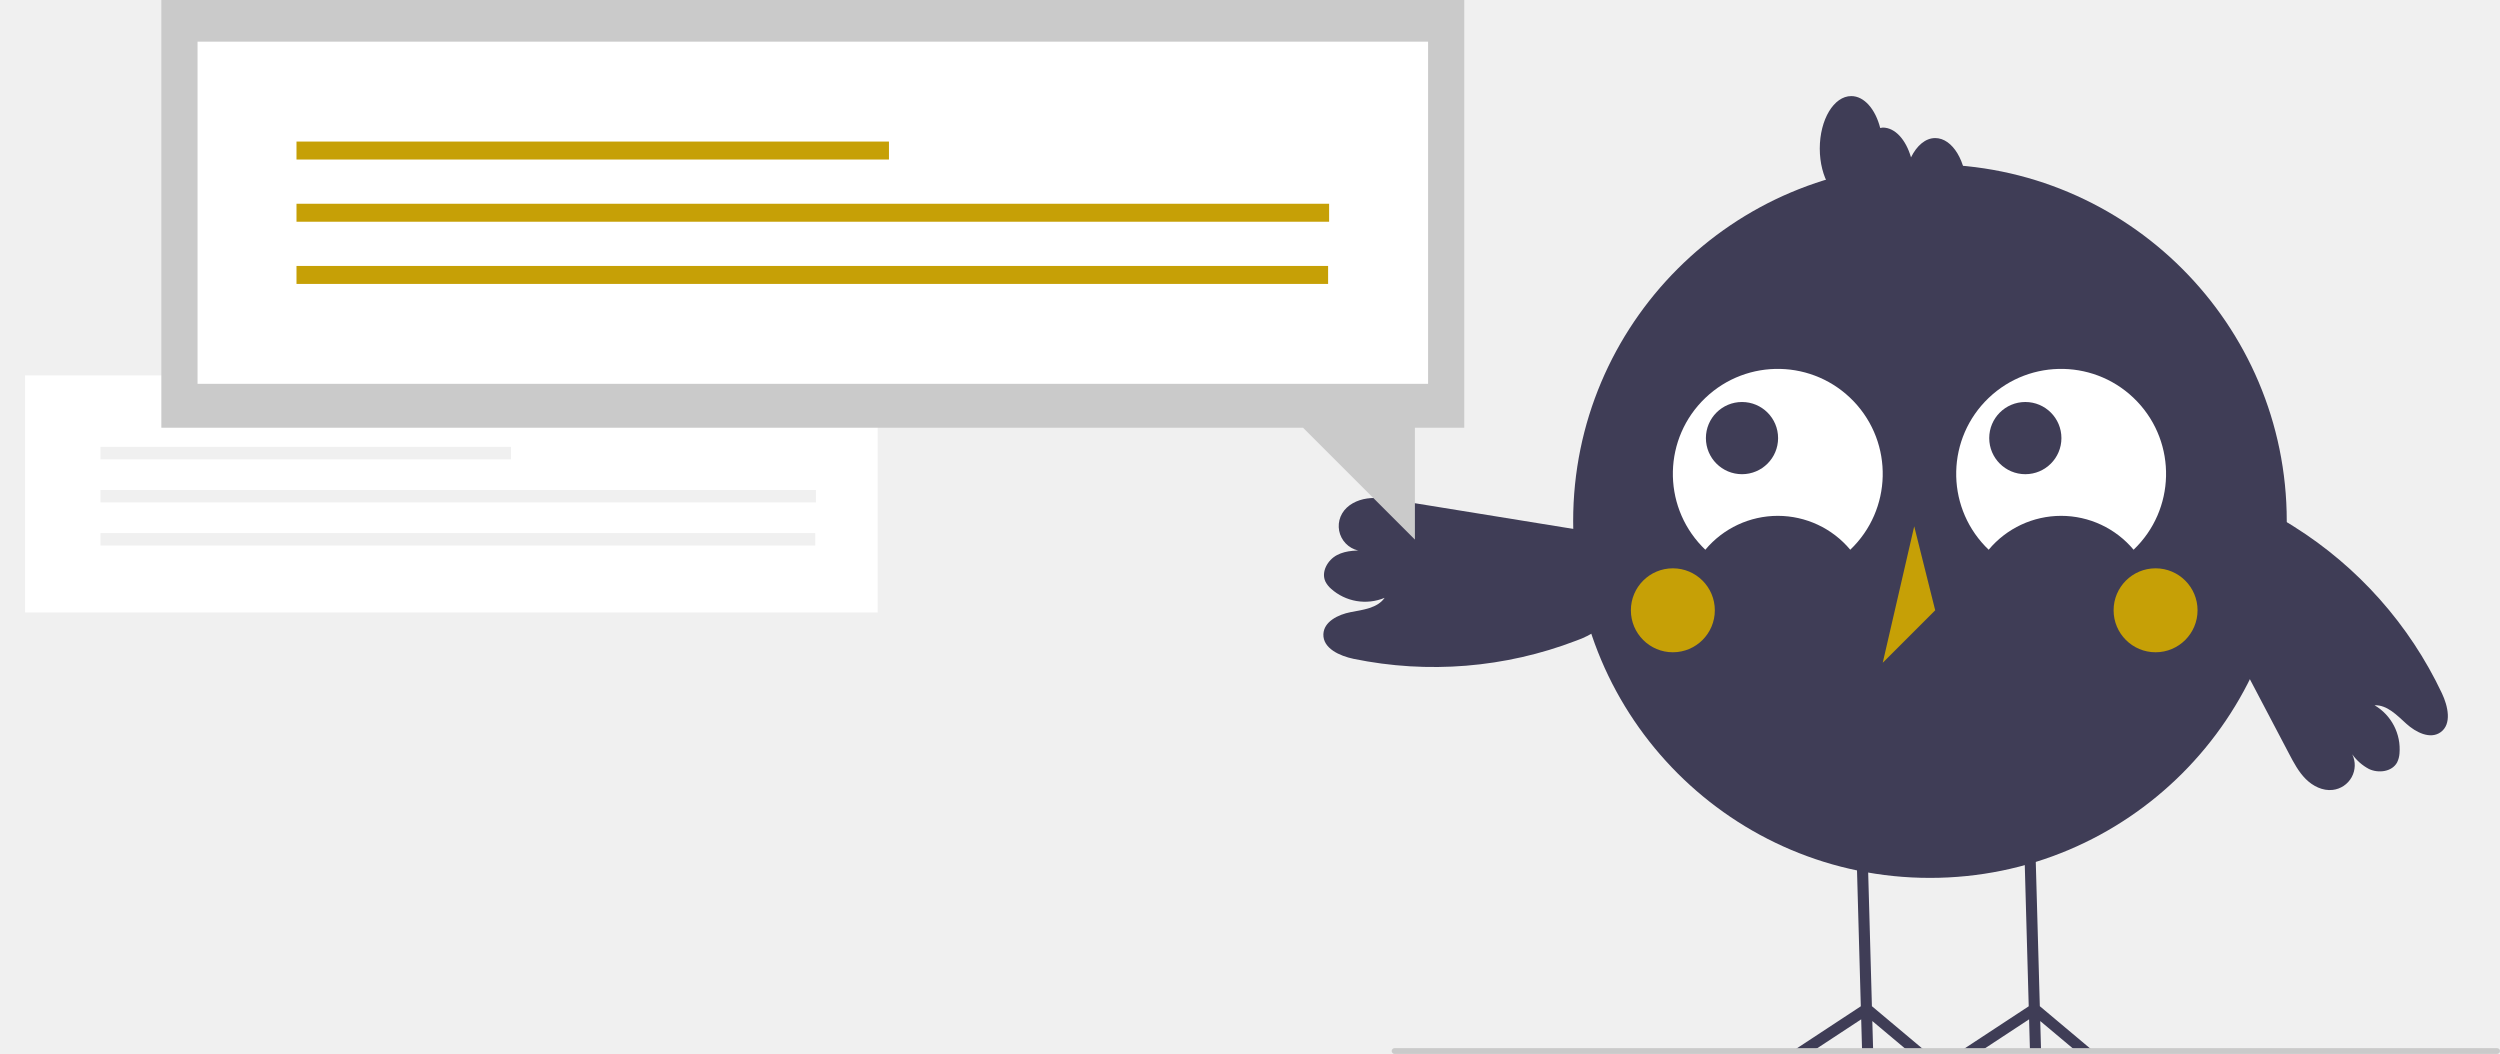
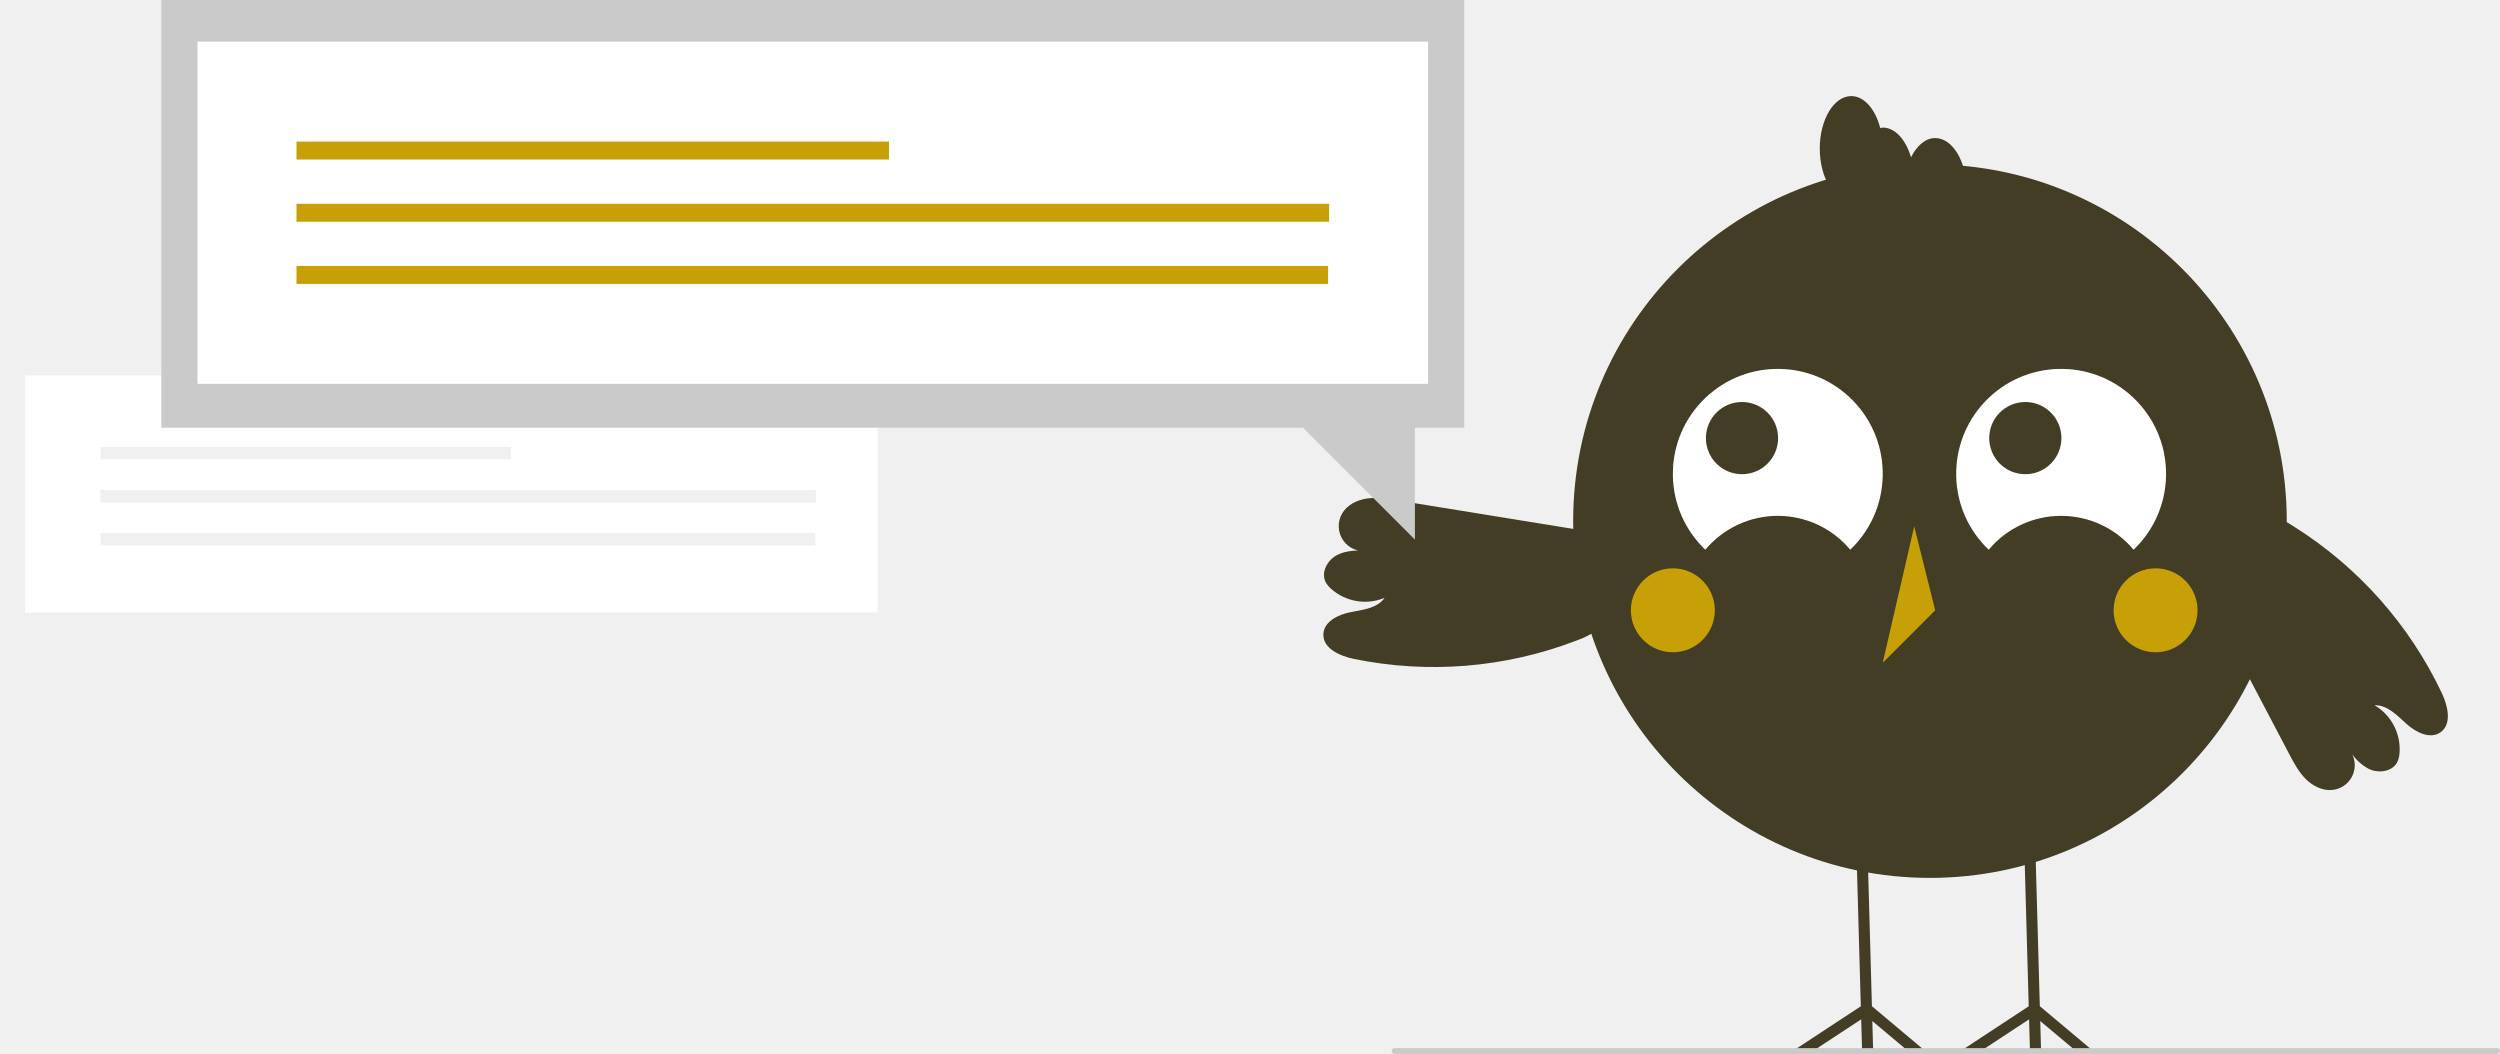
- <svg xmlns="http://www.w3.org/2000/svg" data-name="Layer 1" width="863.917" height="364.205" viewBox="0 0 863.917 364.205">
-   <polygon points="311.959 119.745 0 119.745 0 222.156 11.817 222.156 11.817 248.941 38.601 222.156 311.959 222.156 311.959 119.745" fill="#f0f0f0" />
-   <rect x="8.666" y="129.718" width="294.628" height="81.929" fill="#fff" />
-   <rect x="34.721" y="154.426" width="141.856" height="4.305" fill="#f0f0f0" />
-   <rect x="34.721" y="169.318" width="247.243" height="4.305" fill="#f0f0f0" />
-   <rect x="34.721" y="184.21" width="247.001" height="4.305" fill="#f0f0f0" />
-   <path d="M692.073,618.967s1.487-31.159,31.971-27.537" transform="translate(-168.0413 -267.8973)" fill="#f0f0f0" />
+ <svg xmlns="http://www.w3.org/2000/svg" data-name="Layer 1" viewBox="0 0 863.917 364.205">
+   <path fill="#f0f0f0" d="M311.959 119.745H0v102.411h11.817v26.785l26.784-26.785h273.358V119.745z" />
+   <path fill="#fff" d="M8.666 129.718h294.628v81.929H8.666z" />
+   <path fill="#f0f0f0" d="M34.721 154.426h141.856v4.305H34.721zm0 14.892h247.243v4.305H34.721zm0 14.892h247.001v4.305H34.721zm489.31 166.86s1.487-31.16 31.972-27.538" />
  <circle cx="515.418" cy="306.161" r="15.257" fill="#f0f0f0" />
-   <rect x="512.935" y="331.853" width="4.307" height="30.147" fill="#f0f0f0" />
-   <circle cx="666.93" cy="180.073" r="123.297" fill="#3f3d56" />
-   <path d="M757.348,457.868a32.627,32.627,0,0,1,50.081,0,36.264,36.264,0,1,0-51.271-1.19Q756.739,457.287,757.348,457.868Z" transform="translate(-168.0413 -267.8973)" fill="#fff" />
-   <path d="M855.26,457.868a32.627,32.627,0,0,1,50.081,0,36.264,36.264,0,1,0-51.271-1.19Q854.651,457.287,855.26,457.868Z" transform="translate(-168.0413 -267.8973)" fill="#fff" />
-   <circle cx="601.976" cy="151.392" r="12.474" fill="#3f3d56" />
-   <circle cx="699.885" cy="151.392" r="12.474" fill="#3f3d56" />
+   <path fill="#f0f0f0" d="M512.935 331.853h4.307V362h-4.307z" />
+   <circle cx="666.93" cy="180.073" r="123.297" fill="#423d24" />
+   <path fill="#fff" d="M589.307 189.97a32.627 32.627 0 0 1 50.08 0 36.264 36.264 0 1 0-51.27-1.189q.58.609 1.19 1.19Zm97.912 0a32.627 32.627 0 0 1 50.08 0 36.264 36.264 0 1 0-51.27-1.189q.58.609 1.19 1.19Z" />
+   <circle cx="601.976" cy="151.392" r="12.474" fill="#423d24" />
+   <circle cx="699.885" cy="151.392" r="12.474" fill="#423d24" />
  <circle cx="578.083" cy="210.898" r="14.505" fill="#c6a006" />
  <circle cx="744.896" cy="210.898" r="14.505" fill="#c6a006" />
-   <polygon points="661.49 181.886 650.611 229.029 668.742 210.898 661.49 181.886" fill="#c6a006" />
-   <polygon points="717.39 363.205 705.038 352.839 705.326 363.205 701.49 363.205 701.183 352.244 684.507 363.205 677.526 363.205 701.059 347.737 700.147 315.258 699.466 290.728 703.293 290.623 703.984 315.258 704.894 347.708 723.354 363.205 717.39 363.205" fill="#3f3d56" />
-   <polygon points="659.363 363.205 647.012 352.839 647.3 363.205 643.474 363.205 643.167 352.244 626.49 363.205 619.509 363.205 643.033 347.737 642.122 315.258 641.441 290.728 645.276 290.623 645.967 315.258 646.868 347.708 665.328 363.205 659.363 363.205" fill="#3f3d56" />
-   <path d="M836.784,315.608c-3.383,0-6.368,2.628-8.363,6.664-1.759-6.07-5.454-10.291-9.769-10.291a6.563,6.563,0,0,0-.871.146c-1.659-6.481-5.514-11.025-10.008-11.025-6.008,0-10.879,8.118-10.879,18.132s4.871,18.132,10.879,18.132a6.561,6.561,0,0,0,.871-.146c1.659,6.481,5.514,11.025,10.008,11.025,3.383,0,6.368-2.628,8.363-6.664,1.759,6.07,5.454,10.291,9.769,10.291,6.008,0,10.879-8.118,10.879-18.132S842.792,315.608,836.784,315.608Z" transform="translate(-168.0413 -267.8973)" fill="#3f3d56" />
-   <path d="M718.723,451.807l-67.92-11.017c-3.423-.555-6.908-1.111-10.341-.628s-6.871,2.174-8.621,5.167a8.651,8.651,0,0,0,9.15,12.853c-3.707-.12-7.604-.2-10.894,1.514s-5.619,5.876-4.016,9.22a8.277,8.277,0,0,0,1.919,2.429,17.606,17.606,0,0,0,18.523,3.141c-2.5,3.586-7.462,4.118-11.754,4.949s-9.254,3.258-9.413,7.627c-.179,4.909,5.663,7.518,10.472,8.517A137.417,137.417,0,0,0,712.648,489.317a30.98,30.98,0,0,0,7.737-3.95,17.433,17.433,0,0,0-7.054-30.963" transform="translate(-168.0413 -267.8973)" fill="#3f3d56" />
-   <path d="M1011.89,507.479a137.419,137.419,0,0,0-51.173-57.637,30.975,30.975,0,0,0-7.807-3.81,17.433,17.433,0,0,0-20.509,24.246l-5.315-2.749Q943.093,497.983,959.1,528.437c1.613,3.069,3.263,6.189,5.713,8.643s5.866,4.185,9.311,3.785a8.601,8.601,0,0,0,6.779-12.3,16.643,16.643,0,0,0,5.752,5.06c3.346,1.6,8.073.96,9.782-2.332a8.275,8.275,0,0,0,.788-2.994,17.606,17.606,0,0,0-8.621-16.692c4.369-.157,7.776,3.489,11.019,6.421,3.243,2.931,8.165,5.438,11.753,2.94C1015.407,518.161,1013.982,511.924,1011.89,507.479Z" transform="translate(-168.0413 -267.8973)" fill="#3f3d56" />
-   <polygon points="55.757 0 506 0 506 147.807 488.945 147.807 488.945 186.463 450.289 147.807 55.757 147.807 55.757 0" fill="#cacaca" />
-   <rect x="68.264" y="14.393" width="425.229" height="118.246" fill="#fff" />
-   <rect x="102.459" y="48.916" width="204.737" height="6.213" fill="#c6a006" />
-   <rect x="102.459" y="70.41" width="356.84" height="6.213" fill="#c6a006" />
-   <rect x="102.459" y="91.903" width="356.49" height="6.213" fill="#c6a006" />
-   <path d="M1030.959,632.103h-381a1,1,0,0,1,0-2h381a1,1,0,0,1,0,2Z" transform="translate(-168.0413 -267.8973)" fill="#cacaca" />
+   <path fill="#c6a006" d="m661.49 181.886-10.879 47.143 18.131-18.131-7.252-29.012z" />
+   <path fill="#423d24" d="m717.39 363.205-12.352-10.366.288 10.366h-3.836l-.307-10.961-16.676 10.961h-6.981l23.533-15.468-.912-32.479-.681-24.53 3.827-.105.691 24.635.91 32.45 18.46 15.497h-5.964zm-58.027 0-12.351-10.366.288 10.366h-3.826l-.307-10.961-16.677 10.961h-6.981l23.524-15.468-.911-32.479-.681-24.53 3.835-.105.691 24.635.901 32.45 18.46 15.497h-5.965zm9.38-315.495c-3.383 0-6.368 2.629-8.363 6.665-1.759-6.07-5.454-10.29-9.77-10.29a6.563 6.563 0 0 0-.87.146c-1.659-6.48-5.514-11.026-10.008-11.026-6.009 0-10.88 8.118-10.88 18.132s4.871 18.132 10.88 18.132a6.561 6.561 0 0 0 .87-.146c1.66 6.48 5.514 11.025 10.009 11.025 3.383 0 6.367-2.628 8.363-6.664 1.759 6.07 5.453 10.29 9.769 10.29 6.008 0 10.879-8.117 10.879-18.131s-4.87-18.132-10.88-18.132Zm-118.061 136.2-67.92-11.017c-3.423-.555-6.908-1.111-10.342-.628s-6.87 2.174-8.621 5.167a8.651 8.651 0 0 0 9.15 12.853c-3.708-.12-7.604-.2-10.894 1.514s-5.62 5.875-4.016 9.22a8.277 8.277 0 0 0 1.92 2.429 17.606 17.606 0 0 0 18.522 3.14c-2.5 3.587-7.462 4.12-11.754 4.95s-9.253 3.258-9.413 7.626c-.179 4.909 5.663 7.518 10.472 8.517a137.417 137.417 0 0 0 76.82-6.261 30.98 30.98 0 0 0 7.738-3.95 17.433 17.433 0 0 0-7.054-30.964m298.559 53.076a137.419 137.419 0 0 0-51.173-57.637 30.975 30.975 0 0 0-7.807-3.81 17.433 17.433 0 0 0-20.509 24.247l-5.315-2.75 32.014 60.907c1.613 3.07 3.263 6.19 5.713 8.643s5.866 4.185 9.31 3.786a8.6 8.6 0 0 0 6.78-12.3 16.643 16.643 0 0 0 5.751 5.06c3.347 1.6 8.074.96 9.783-2.332a8.275 8.275 0 0 0 .788-2.994 17.606 17.606 0 0 0-8.621-16.692c4.368-.157 7.776 3.489 11.019 6.42 3.243 2.931 8.165 5.438 11.753 2.94 4.03-2.807 2.605-9.044.514-13.488Z" />
+   <path fill="#cacaca" d="M55.757 0H506v147.807h-17.055v38.656l-38.656-38.656H55.757V0z" />
+   <path fill="#fff" d="M68.264 14.393h425.229v118.246H68.264z" />
+   <path fill="#c6a006" d="M102.459 48.916h204.737v6.213H102.459zm0 21.494h356.84v6.213h-356.84zm0 21.493h356.49v6.213h-356.49z" />
+   <path fill="#cacaca" d="M862.917 364.205h-381a1 1 0 0 1 0-2h381a1 1 0 0 1 0 2Z" />
</svg>
